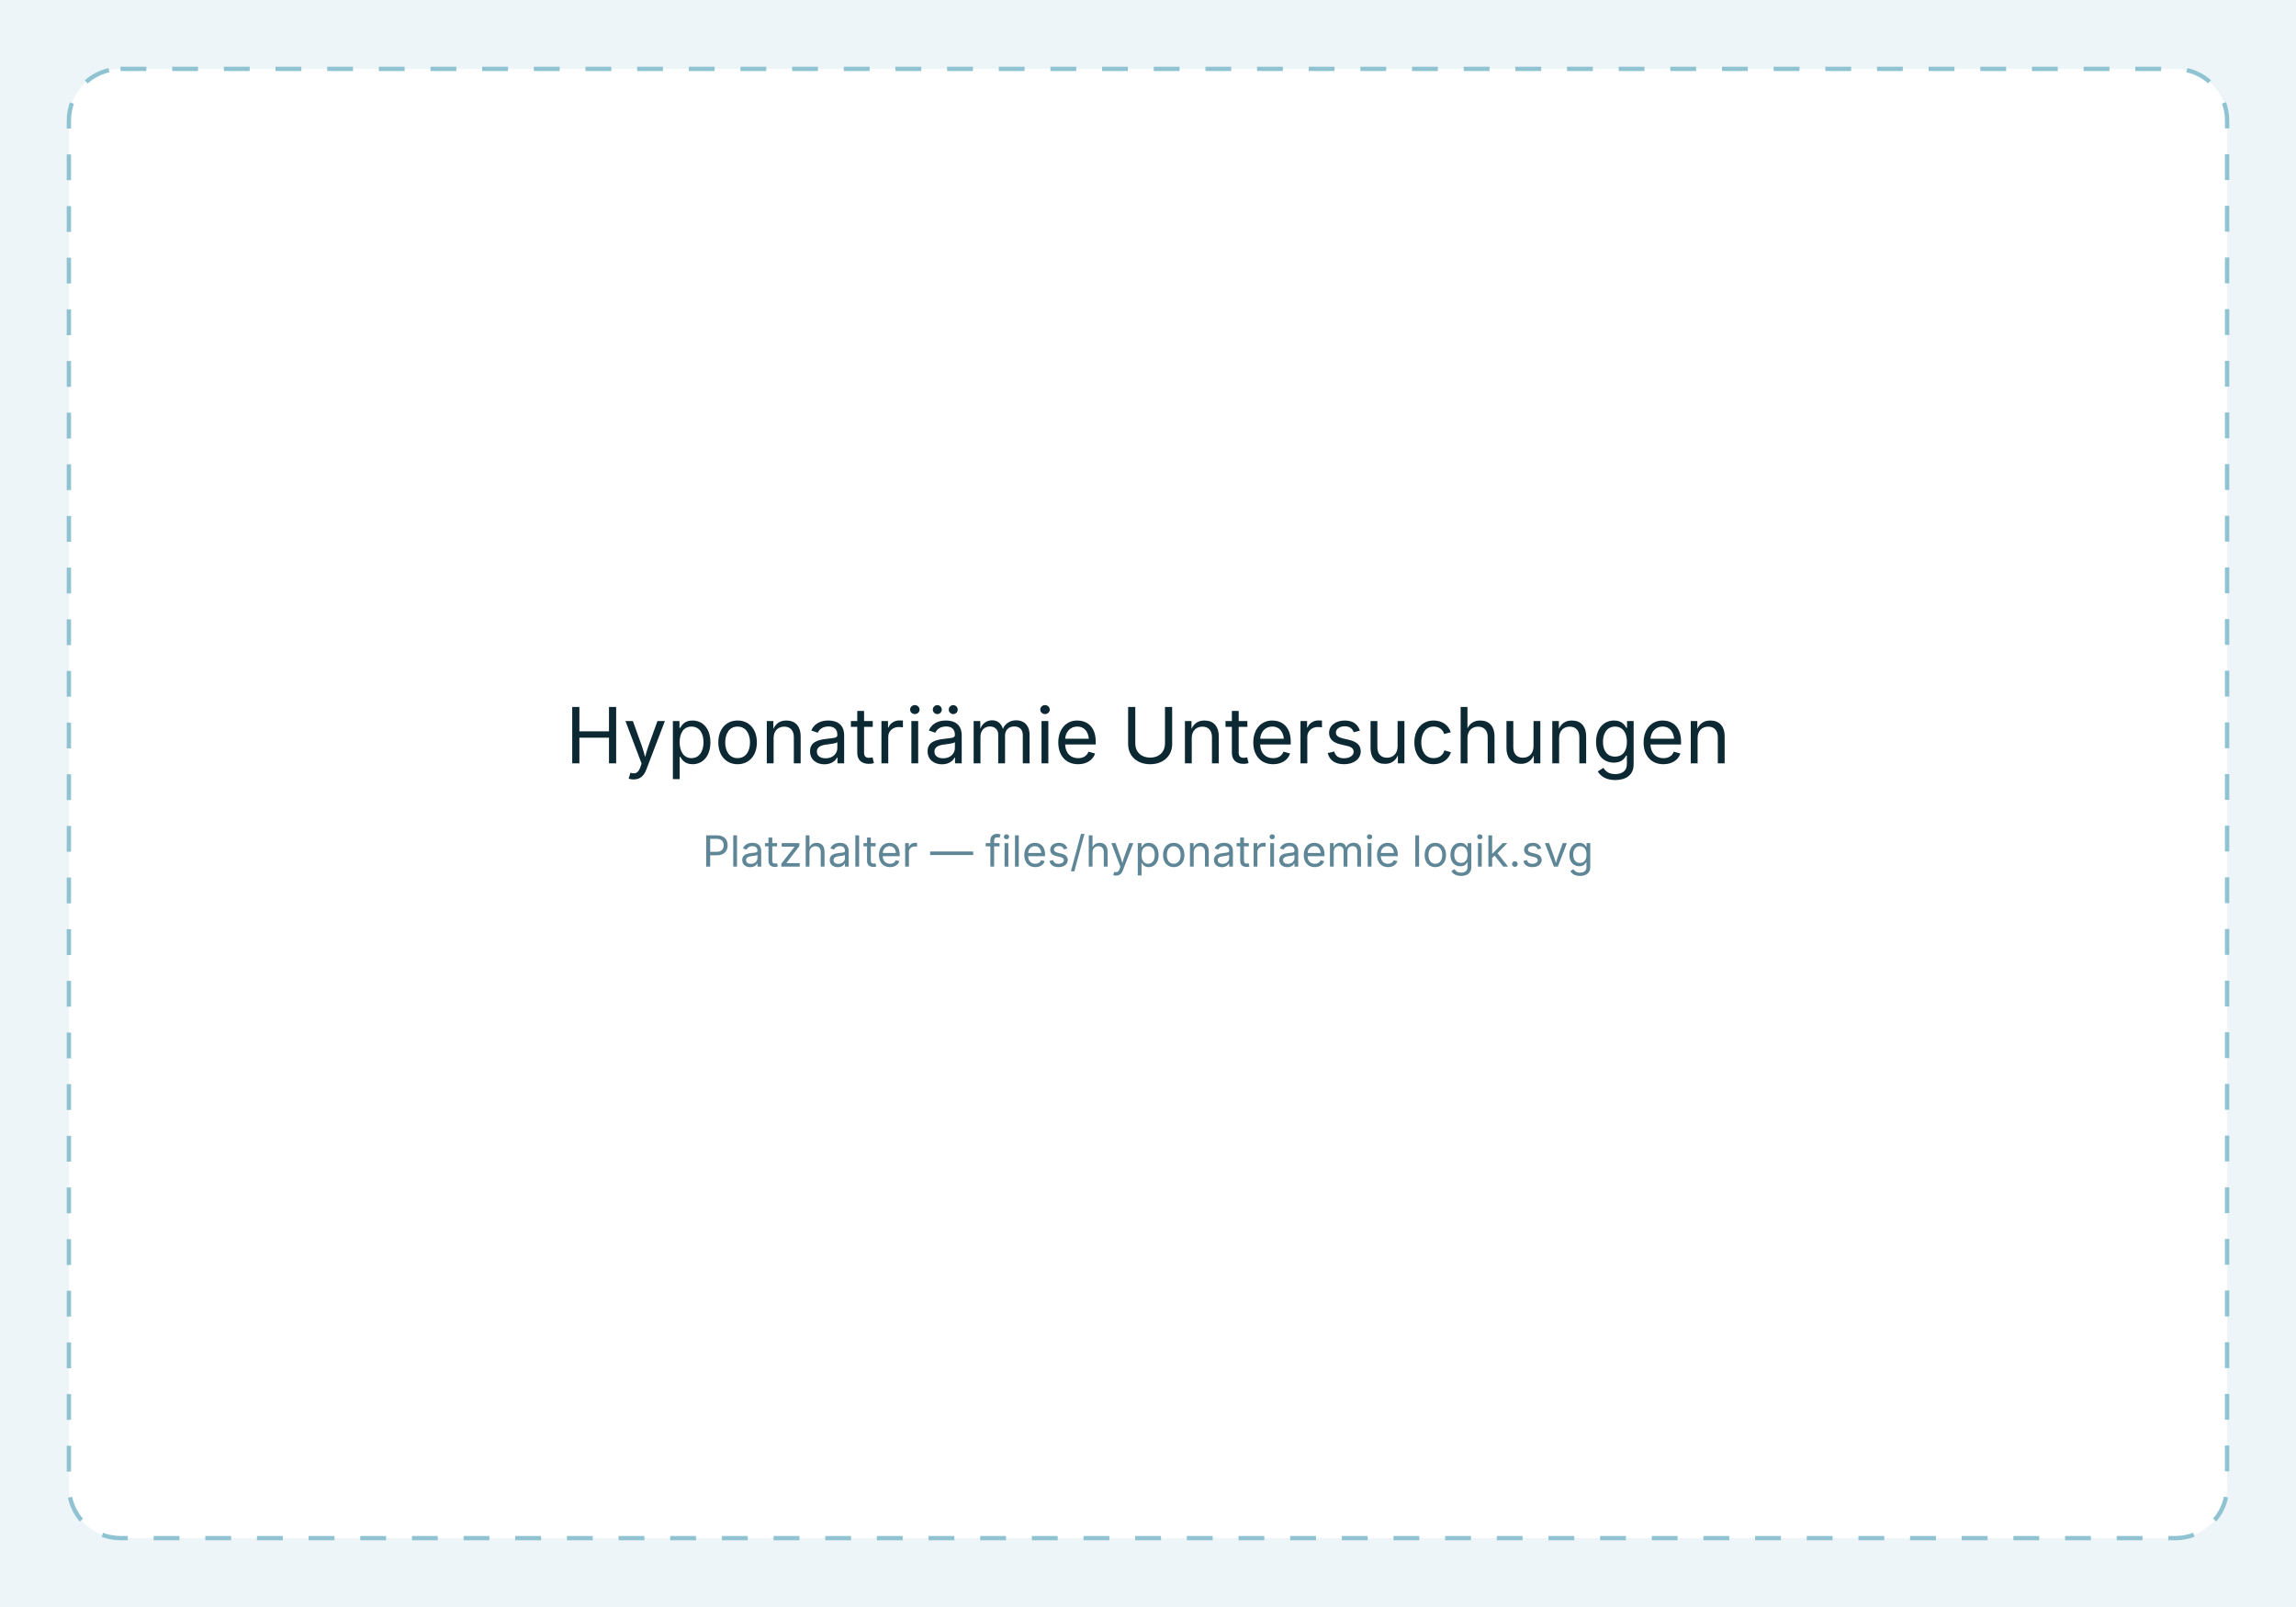
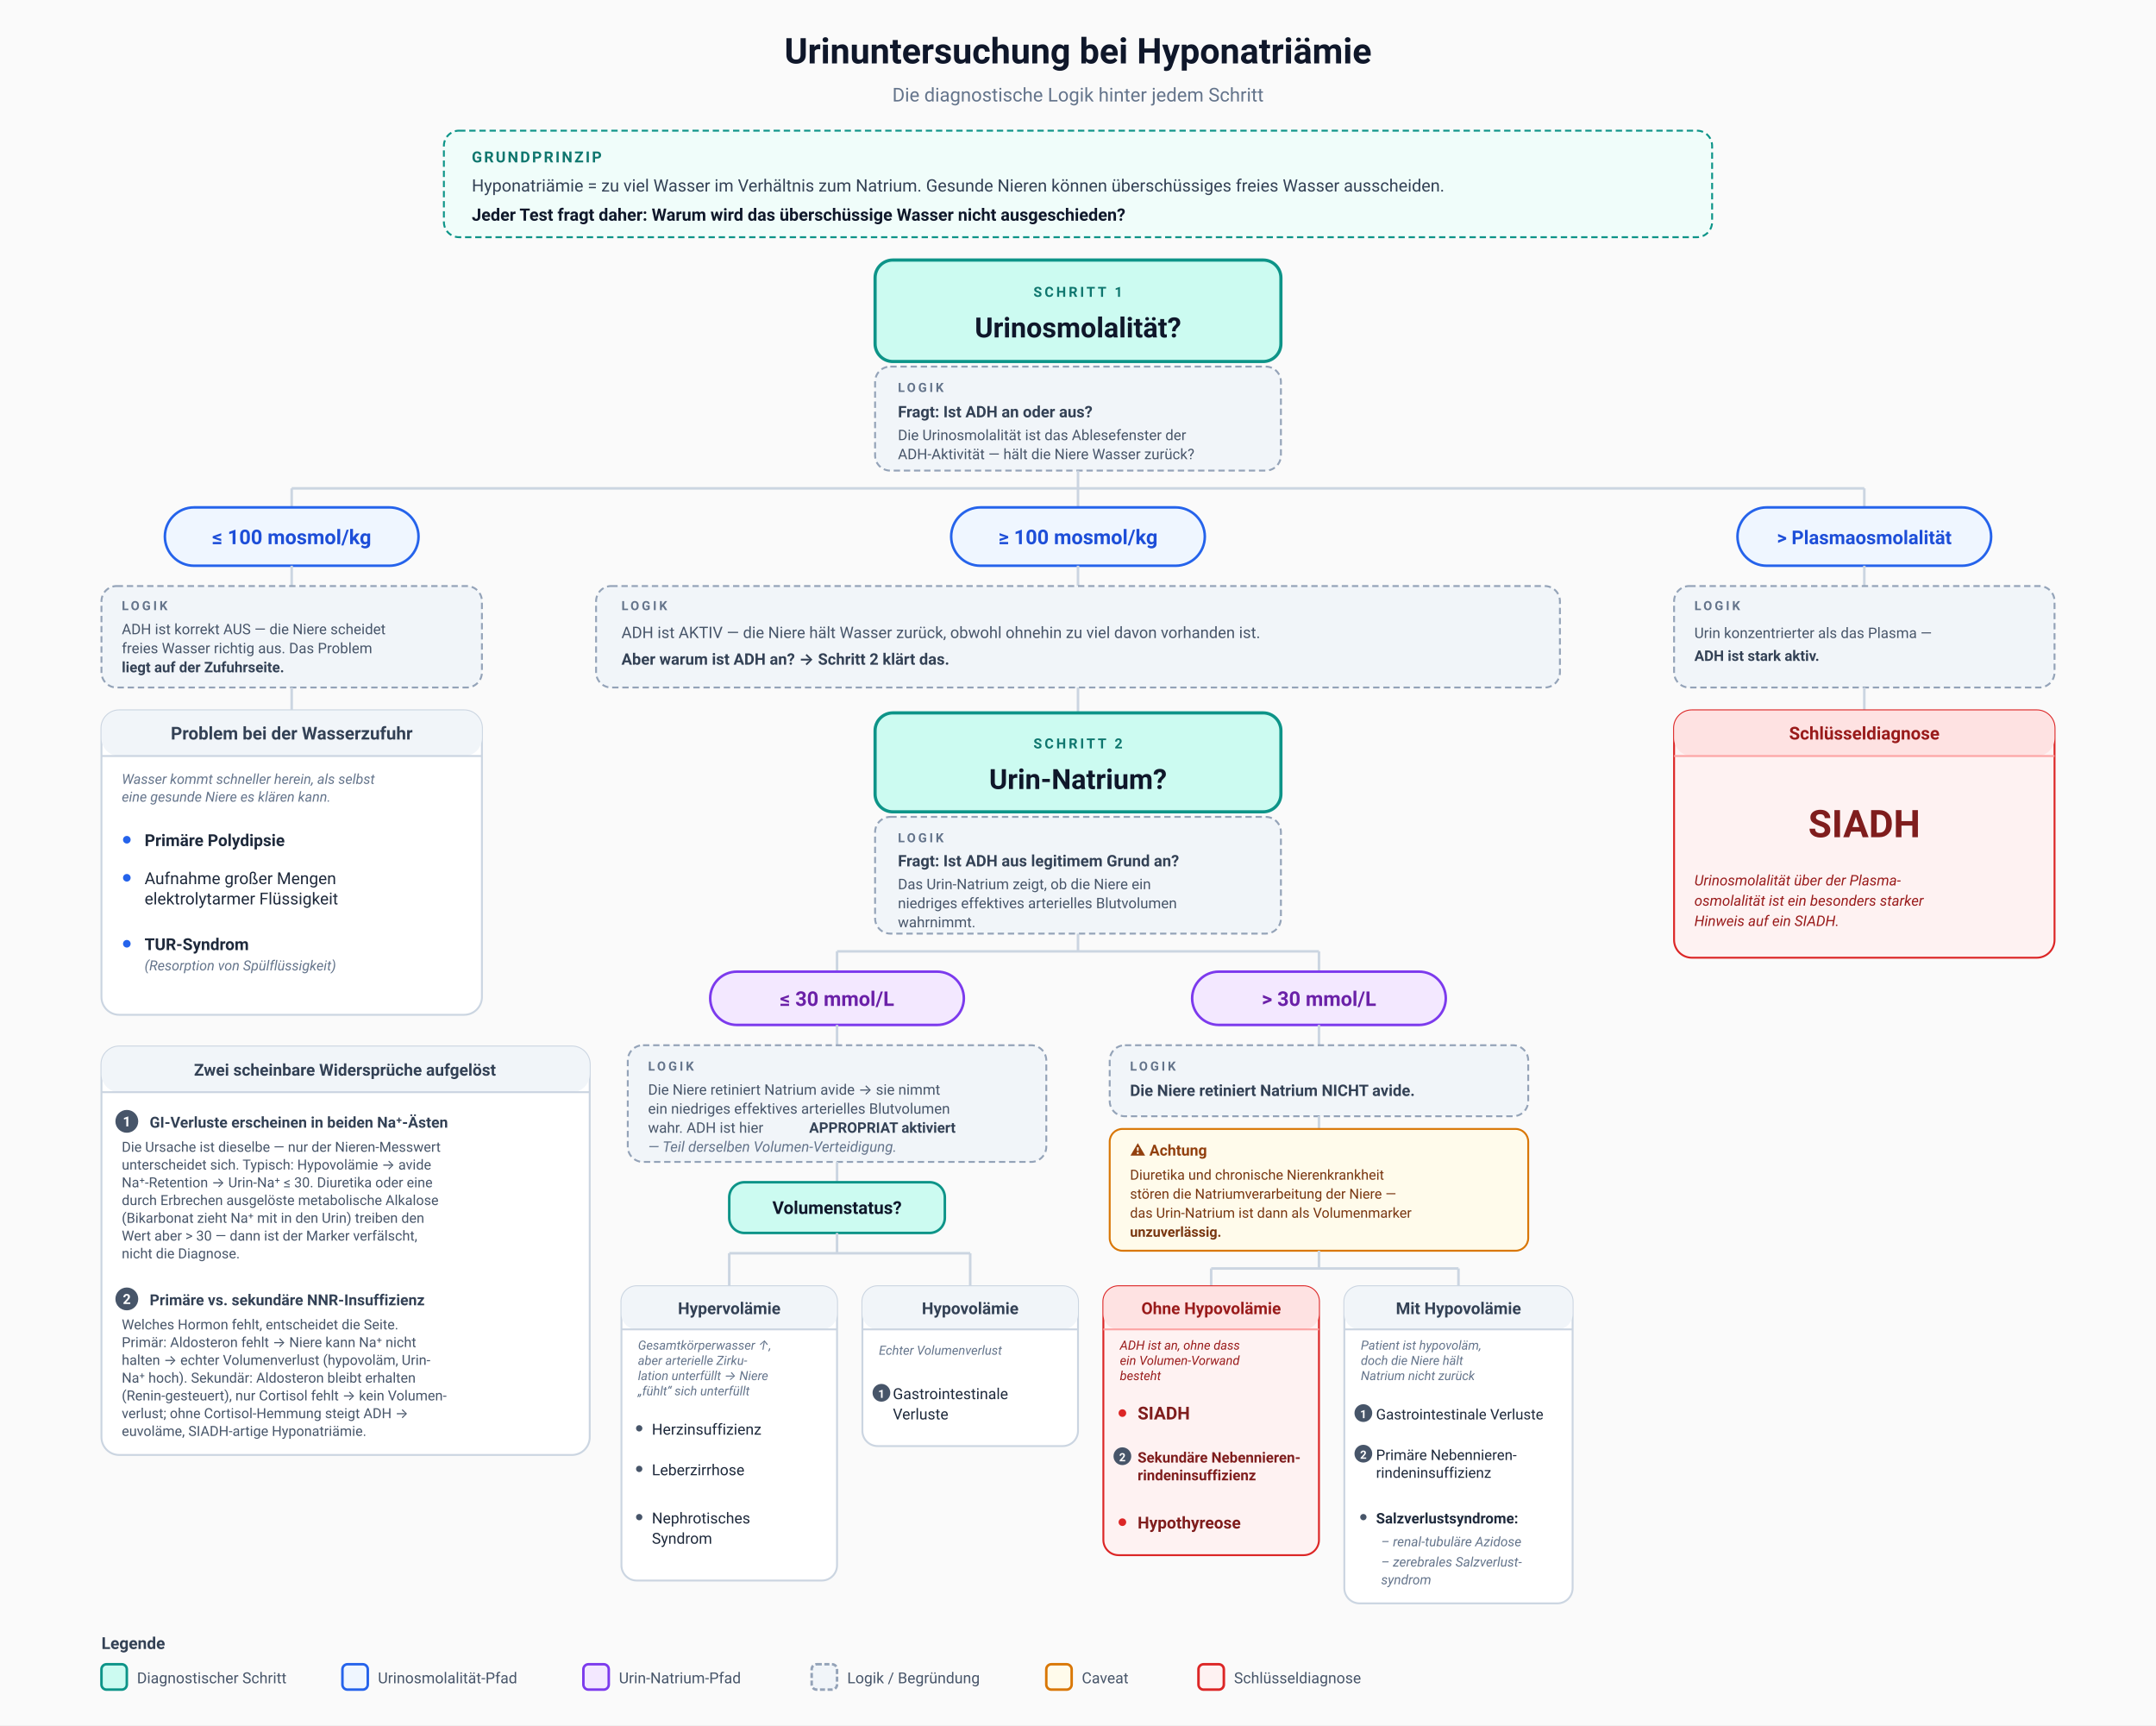
- <svg xmlns="http://www.w3.org/2000/svg" viewBox="0 0 800 560" font-family="system-ui,-apple-system,sans-serif">
-   <rect width="800" height="560" fill="#eef5f8" />
-   <rect x="24" y="24" width="752" height="512" fill="#ffffff" stroke="#8fc3d2" stroke-width="1.5" stroke-dasharray="9 9" rx="18" />
-   <text x="400" y="266" text-anchor="middle" font-size="27" fill="#0c2933">Hyponatriämie Untersuchungen</text>
-   <text x="400" y="302" text-anchor="middle" font-size="15" fill="#5f8696">Platzhalter — files/hyponatriaemie logik.svg</text>
+ <svg xmlns="http://www.w3.org/2000/svg" viewBox="0 0 1700 1360" role="img" aria-labelledby="hypo-title hypo-desc" font-family="system-ui, -apple-system, 'Segoe UI', Roboto, sans-serif">
+   <rect width="1700" height="1360" fill="#fafafa" />
+   <text x="850" y="50" text-anchor="middle" font-size="28" font-weight="700" fill="#0f172a">Urinuntersuchung bei Hyponatriämie</text>
+   <text x="850" y="80" text-anchor="middle" font-size="15" fill="#64748b">Die diagnostische Logik hinter jedem Schritt</text>
+   <rect x="350" y="103" width="1000" height="84" rx="12" fill="#f0fdfa" stroke="#0d9488" stroke-width="1.5" stroke-dasharray="5 3" />
+   <text x="372" y="128" font-size="12" font-weight="700" fill="#0f766e" letter-spacing="1.5">GRUNDPRINZIP</text>
+   <text x="372" y="151" font-size="13.5" fill="#334155">Hyponatriämie = zu viel Wasser im Verhältnis zum Natrium. Gesunde Nieren können überschüssiges freies Wasser ausscheiden.</text>
+   <text x="372" y="174" font-size="13.5" font-weight="700" fill="#0f172a">Jeder Test fragt daher: Warum wird das überschüssige Wasser nicht ausgeschieden?</text>
+   <rect x="690" y="205" width="320" height="80" rx="14" fill="#ccfbf1" stroke="#0d9488" stroke-width="2.5" />
+   <text x="850" y="234" text-anchor="middle" font-size="11" font-weight="700" fill="#0f766e" letter-spacing="2">SCHRITT 1</text>
+   <text x="850" y="266" text-anchor="middle" font-size="22" font-weight="700" fill="#0f172a">Urinosmolalität?</text>
+   <rect x="690" y="289" width="320" height="82" rx="12" fill="#f1f5f9" stroke="#94a3b8" stroke-width="1.5" stroke-dasharray="5 3" />
+   <text x="708" y="309" font-size="10" font-weight="700" fill="#64748b" letter-spacing="2">LOGIK</text>
+   <text x="708" y="329" font-size="12.5" font-weight="700" fill="#334155">Fragt: Ist ADH an oder aus?</text>
+   <text x="708" y="347" font-size="11.5" fill="#475569">Die Urinosmolalität ist das Ablesefenster der</text>
+   <text x="708" y="362" font-size="11.5" fill="#475569">ADH-Aktivität — hält die Niere Wasser zurück?</text>
+   <line x1="850" y1="371" x2="850" y2="385" stroke="#cbd5e1" stroke-width="2" />
+   <line x1="230" y1="385" x2="1470" y2="385" stroke="#cbd5e1" stroke-width="2" />
+   <line x1="230" y1="385" x2="230" y2="400" stroke="#cbd5e1" stroke-width="2" />
+   <line x1="850" y1="385" x2="850" y2="400" stroke="#cbd5e1" stroke-width="2" />
+   <line x1="1470" y1="385" x2="1470" y2="400" stroke="#cbd5e1" stroke-width="2" />
+   <rect x="130" y="400" width="200" height="46" rx="23" fill="#eff6ff" stroke="#2563eb" stroke-width="2" />
+   <text x="230" y="429" text-anchor="middle" font-size="16" font-weight="700" fill="#1d4ed8">≤ 100 mosmol/kg</text>
+   <rect x="750" y="400" width="200" height="46" rx="23" fill="#eff6ff" stroke="#2563eb" stroke-width="2" />
+   <text x="850" y="429" text-anchor="middle" font-size="16" font-weight="700" fill="#1d4ed8">≥ 100 mosmol/kg</text>
+   <rect x="1370" y="400" width="200" height="46" rx="23" fill="#eff6ff" stroke="#2563eb" stroke-width="2" />
+   <text x="1470" y="429" text-anchor="middle" font-size="15" font-weight="700" fill="#1d4ed8">&gt; Plasmaosmolalität</text>
+   <line x1="230" y1="446" x2="230" y2="462" stroke="#cbd5e1" stroke-width="2" />
+   <line x1="850" y1="446" x2="850" y2="462" stroke="#cbd5e1" stroke-width="2" />
+   <line x1="1470" y1="446" x2="1470" y2="462" stroke="#cbd5e1" stroke-width="2" />
+   <rect x="80" y="462" width="300" height="80" rx="12" fill="#f1f5f9" stroke="#94a3b8" stroke-width="1.5" stroke-dasharray="5 3" />
+   <text x="96" y="481" font-size="10" font-weight="700" fill="#64748b" letter-spacing="2">LOGIK</text>
+   <text x="96" y="500" font-size="11.5" fill="#475569">ADH ist korrekt AUS — die Niere scheidet</text>
+   <text x="96" y="515" font-size="11.5" fill="#475569">freies Wasser richtig aus. Das Problem</text>
+   <text x="96" y="530" font-size="11.5" font-weight="700" fill="#334155">liegt auf der Zufuhrseite.</text>
+   <rect x="470" y="462" width="760" height="80" rx="12" fill="#f1f5f9" stroke="#94a3b8" stroke-width="1.5" stroke-dasharray="5 3" />
+   <text x="490" y="481" font-size="10" font-weight="700" fill="#64748b" letter-spacing="2">LOGIK</text>
+   <text x="490" y="503" font-size="12.5" fill="#475569">ADH ist AKTIV — die Niere hält Wasser zurück, obwohl ohnehin zu viel davon vorhanden ist.</text>
+   <text x="490" y="524" font-size="12.5" font-weight="700" fill="#334155">Aber warum ist ADH an? → Schritt 2 klärt das.</text>
+   <rect x="1320" y="462" width="300" height="80" rx="12" fill="#f1f5f9" stroke="#94a3b8" stroke-width="1.5" stroke-dasharray="5 3" />
+   <text x="1336" y="481" font-size="10" font-weight="700" fill="#64748b" letter-spacing="2">LOGIK</text>
+   <text x="1336" y="503" font-size="11.5" fill="#475569">Urin konzentrierter als das Plasma —</text>
+   <text x="1336" y="521" font-size="11.5" font-weight="700" fill="#334155">ADH ist stark aktiv.</text>
+   <line x1="230" y1="542" x2="230" y2="560" stroke="#cbd5e1" stroke-width="2" />
+   <line x1="1470" y1="542" x2="1470" y2="560" stroke="#cbd5e1" stroke-width="2" />
+   <line x1="850" y1="542" x2="850" y2="562" stroke="#cbd5e1" stroke-width="2" />
+   <rect x="80" y="560" width="300" height="240" rx="14" fill="#ffffff" stroke="#cbd5e1" stroke-width="1.5" />
+   <rect x="80" y="560" width="300" height="36" rx="14" fill="#f1f5f9" />
+   <line x1="80" y1="596" x2="380" y2="596" stroke="#cbd5e1" stroke-width="1.5" />
+   <text x="230" y="583" text-anchor="middle" font-size="14" font-weight="700" fill="#334155">Problem bei der Wasserzufuhr</text>
+   <text x="96" y="618" font-size="11" font-style="italic" fill="#64748b">Wasser kommt schneller herein, als selbst</text>
+   <text x="96" y="632" font-size="11" font-style="italic" fill="#64748b">eine gesunde Niere es klären kann.</text>
+   <circle cx="100" cy="662" r="3" fill="#2563eb" />
+   <text x="114" y="667" font-size="13" font-weight="700" fill="#1e293b">Primäre Polydipsie</text>
+   <circle cx="100" cy="692" r="3" fill="#2563eb" />
+   <text x="114" y="697" font-size="13" fill="#1e293b">Aufnahme großer Mengen</text>
+   <text x="114" y="713" font-size="13" fill="#1e293b">elektrolytarmer Flüssigkeit</text>
+   <circle cx="100" cy="744" r="3" fill="#2563eb" />
+   <text x="114" y="749" font-size="13" font-weight="700" fill="#1e293b">TUR-Syndrom</text>
+   <text x="114" y="765" font-size="11" font-style="italic" fill="#64748b">(Resorption von Spülflüssigkeit)</text>
+   <rect x="1320" y="560" width="300" height="195" rx="14" fill="#fef2f2" stroke="#dc2626" stroke-width="1.5" />
+   <rect x="1320" y="560" width="300" height="36" rx="14" fill="#fee2e2" />
+   <line x1="1320" y1="596" x2="1620" y2="596" stroke="#fca5a5" stroke-width="1.5" />
+   <text x="1470" y="583" text-anchor="middle" font-size="14" font-weight="700" fill="#991b1b">Schlüsseldiagnose</text>
+   <text x="1470" y="660" text-anchor="middle" font-size="30" font-weight="700" fill="#7f1d1d">SIADH</text>
+   <text x="1336" y="698" font-size="11.5" font-style="italic" fill="#991b1b">Urinosmolalität über der Plasma-</text>
+   <text x="1336" y="714" font-size="11.5" font-style="italic" fill="#991b1b">osmolalität ist ein besonders starker</text>
+   <text x="1336" y="730" font-size="11.5" font-style="italic" fill="#991b1b">Hinweis auf ein SIADH.</text>
+   <rect x="690" y="562" width="320" height="78" rx="14" fill="#ccfbf1" stroke="#0d9488" stroke-width="2.5" />
+   <text x="850" y="590" text-anchor="middle" font-size="11" font-weight="700" fill="#0f766e" letter-spacing="2">SCHRITT 2</text>
+   <text x="850" y="622" text-anchor="middle" font-size="22" font-weight="700" fill="#0f172a">Urin-Natrium?</text>
+   <rect x="690" y="644" width="320" height="92" rx="12" fill="#f1f5f9" stroke="#94a3b8" stroke-width="1.5" stroke-dasharray="5 3" />
+   <text x="708" y="664" font-size="10" font-weight="700" fill="#64748b" letter-spacing="2">LOGIK</text>
+   <text x="708" y="683" font-size="12.5" font-weight="700" fill="#334155">Fragt: Ist ADH aus legitimem Grund an?</text>
+   <text x="708" y="701" font-size="11.5" fill="#475569">Das Urin-Natrium zeigt, ob die Niere ein</text>
+   <text x="708" y="716" font-size="11.5" fill="#475569">niedriges effektives arterielles Blutvolumen</text>
+   <text x="708" y="731" font-size="11.5" fill="#475569">wahrnimmt.</text>
+   <line x1="850" y1="736" x2="850" y2="750" stroke="#cbd5e1" stroke-width="2" />
+   <line x1="660" y1="750" x2="1040" y2="750" stroke="#cbd5e1" stroke-width="2" />
+   <line x1="660" y1="750" x2="660" y2="766" stroke="#cbd5e1" stroke-width="2" />
+   <line x1="1040" y1="750" x2="1040" y2="766" stroke="#cbd5e1" stroke-width="2" />
+   <rect x="560" y="766" width="200" height="42" rx="21" fill="#f3e8ff" stroke="#7c3aed" stroke-width="2" />
+   <text x="660" y="793" text-anchor="middle" font-size="16" font-weight="700" fill="#6b21a8">≤ 30 mmol/L</text>
+   <rect x="940" y="766" width="200" height="42" rx="21" fill="#f3e8ff" stroke="#7c3aed" stroke-width="2" />
+   <text x="1040" y="793" text-anchor="middle" font-size="16" font-weight="700" fill="#6b21a8">&gt; 30 mmol/L</text>
+   <line x1="660" y1="808" x2="660" y2="824" stroke="#cbd5e1" stroke-width="2" />
+   <line x1="1040" y1="808" x2="1040" y2="824" stroke="#cbd5e1" stroke-width="2" />
+   <rect x="495" y="824" width="330" height="92" rx="12" fill="#f1f5f9" stroke="#94a3b8" stroke-width="1.5" stroke-dasharray="5 3" />
+   <text x="511" y="844" font-size="10" font-weight="700" fill="#64748b" letter-spacing="2">LOGIK</text>
+   <text x="511" y="863" font-size="11.5" fill="#475569">Die Niere retiniert Natrium avide → sie nimmt</text>
+   <text x="511" y="878" font-size="11.5" fill="#475569">ein niedriges effektives arterielles Blutvolumen</text>
+   <text x="511" y="893" font-size="11.5" fill="#475569">wahr. ADH ist hier</text>
+   <text x="638" y="893" font-size="11.5" font-weight="700" fill="#334155">APPROPRIAT aktiviert</text>
+   <text x="511" y="908" font-size="11.5" font-style="italic" fill="#64748b">— Teil derselben Volumen-Verteidigung.</text>
+   <line x1="660" y1="916" x2="660" y2="932" stroke="#cbd5e1" stroke-width="2" />
+   <rect x="575" y="932" width="170" height="40" rx="12" fill="#ccfbf1" stroke="#0d9488" stroke-width="2" />
+   <text x="660" y="957" text-anchor="middle" font-size="14" font-weight="700" fill="#0f172a">Volumenstatus?</text>
+   <line x1="660" y1="972" x2="660" y2="988" stroke="#cbd5e1" stroke-width="2" />
+   <line x1="575" y1="988" x2="765" y2="988" stroke="#cbd5e1" stroke-width="2" />
+   <line x1="575" y1="988" x2="575" y2="1014" stroke="#cbd5e1" stroke-width="2" />
+   <line x1="765" y1="988" x2="765" y2="1014" stroke="#cbd5e1" stroke-width="2" />
+   <rect x="490" y="1014" width="170" height="232" rx="12" fill="#ffffff" stroke="#cbd5e1" stroke-width="1.5" />
+   <rect x="490" y="1014" width="170" height="34" rx="12" fill="#f1f5f9" />
+   <line x1="490" y1="1048" x2="660" y2="1048" stroke="#cbd5e1" stroke-width="1.5" />
+   <text x="575" y="1036" text-anchor="middle" font-size="13" font-weight="700" fill="#334155">Hypervolämie</text>
+   <text x="503" y="1064" font-size="10" font-style="italic" fill="#64748b">Gesamtkörperwasser ↑,</text>
+   <text x="503" y="1076" font-size="10" font-style="italic" fill="#64748b">aber arterielle Zirku-</text>
+   <text x="503" y="1088" font-size="10" font-style="italic" fill="#64748b">lation unterfüllt → Niere</text>
+   <text x="503" y="1100" font-size="10" font-style="italic" fill="#64748b">„fühlt“ sich unterfüllt</text>
+   <circle cx="504" cy="1126" r="2.5" fill="#475569" />
+   <text x="514" y="1131" font-size="12" fill="#1e293b">Herzinsuffizienz</text>
+   <circle cx="504" cy="1158" r="2.5" fill="#475569" />
+   <text x="514" y="1163" font-size="12" fill="#1e293b">Leberzirrhose</text>
+   <circle cx="504" cy="1196" r="2.5" fill="#475569" />
+   <text x="514" y="1201" font-size="12" fill="#1e293b">Nephrotisches</text>
+   <text x="514" y="1217" font-size="12" fill="#1e293b">Syndrom</text>
+   <rect x="680" y="1014" width="170" height="126" rx="12" fill="#ffffff" stroke="#cbd5e1" stroke-width="1.5" />
+   <rect x="680" y="1014" width="170" height="34" rx="12" fill="#f1f5f9" />
+   <line x1="680" y1="1048" x2="850" y2="1048" stroke="#cbd5e1" stroke-width="1.5" />
+   <text x="765" y="1036" text-anchor="middle" font-size="13" font-weight="700" fill="#334155">Hypovolämie</text>
+   <text x="693" y="1068" font-size="10" font-style="italic" fill="#64748b">Echter Volumenverlust</text>
+   <circle cx="695" cy="1098" r="7" fill="#475569" />
+   <text x="695" y="1102" text-anchor="middle" font-size="9" font-weight="700" fill="#ffffff">1</text>
+   <text x="704" y="1103" font-size="12" fill="#1e293b">Gastrointestinale</text>
+   <text x="704" y="1119" font-size="12" fill="#1e293b">Verluste</text>
+   <rect x="875" y="824" width="330" height="56" rx="12" fill="#f1f5f9" stroke="#94a3b8" stroke-width="1.5" stroke-dasharray="5 3" />
+   <text x="891" y="844" font-size="10" font-weight="700" fill="#64748b" letter-spacing="2">LOGIK</text>
+   <text x="891" y="864" font-size="12.5" font-weight="700" fill="#334155">Die Niere retiniert Natrium NICHT avide.</text>
+   <line x1="1040" y1="880" x2="1040" y2="890" stroke="#cbd5e1" stroke-width="2" />
+   <rect x="875" y="890" width="330" height="96" rx="10" fill="#fffbeb" stroke="#d97706" stroke-width="1.5" />
+   <text x="891" y="911" font-size="12" font-weight="700" fill="#92400e">⚠ Achtung</text>
+   <text x="891" y="930" font-size="11" fill="#78350f">Diuretika und chronische Nierenkrankheit</text>
+   <text x="891" y="945" font-size="11" fill="#78350f">stören die Natriumverarbeitung der Niere —</text>
+   <text x="891" y="960" font-size="11" fill="#78350f">das Urin-Natrium ist dann als Volumenmarker</text>
+   <text x="891" y="975" font-size="11" font-weight="700" fill="#78350f">unzuverlässig.</text>
+   <line x1="1040" y1="986" x2="1040" y2="1000" stroke="#cbd5e1" stroke-width="2" />
+   <line x1="955" y1="1000" x2="1150" y2="1000" stroke="#cbd5e1" stroke-width="2" />
+   <line x1="955" y1="1000" x2="955" y2="1014" stroke="#cbd5e1" stroke-width="2" />
+   <line x1="1150" y1="1000" x2="1150" y2="1014" stroke="#cbd5e1" stroke-width="2" />
+   <rect x="870" y="1014" width="170" height="212" rx="12" fill="#fef2f2" stroke="#dc2626" stroke-width="1.5" />
+   <rect x="870" y="1014" width="170" height="34" rx="12" fill="#fee2e2" />
+   <line x1="870" y1="1048" x2="1040" y2="1048" stroke="#fca5a5" stroke-width="1.5" />
+   <text x="955" y="1036" text-anchor="middle" font-size="13" font-weight="700" fill="#991b1b">Ohne Hypovolämie</text>
+   <text x="883" y="1064" font-size="10" font-style="italic" fill="#991b1b">ADH ist an, ohne dass</text>
+   <text x="883" y="1076" font-size="10" font-style="italic" fill="#991b1b">ein Volumen-Vorwand</text>
+   <text x="883" y="1088" font-size="10" font-style="italic" fill="#991b1b">besteht</text>
+   <circle cx="885" cy="1114" r="3" fill="#dc2626" />
+   <text x="897" y="1119" font-size="14" font-weight="700" fill="#7f1d1d">SIADH</text>
+   <circle cx="885" cy="1148" r="7" fill="#475569" />
+   <text x="885" y="1152" text-anchor="middle" font-size="9" font-weight="700" fill="#ffffff">2</text>
+   <text x="897" y="1153" font-size="11.5" font-weight="600" fill="#7f1d1d">Sekundäre Nebennieren-</text>
+   <text x="897" y="1167" font-size="11.5" font-weight="600" fill="#7f1d1d">rindeninsuffizienz</text>
+   <circle cx="885" cy="1200" r="3" fill="#dc2626" />
+   <text x="897" y="1205" font-size="13" font-weight="700" fill="#7f1d1d">Hypothyreose</text>
+   <rect x="1060" y="1014" width="180" height="250" rx="12" fill="#ffffff" stroke="#cbd5e1" stroke-width="1.5" />
+   <rect x="1060" y="1014" width="180" height="34" rx="12" fill="#f1f5f9" />
+   <line x1="1060" y1="1048" x2="1240" y2="1048" stroke="#cbd5e1" stroke-width="1.5" />
+   <text x="1150" y="1036" text-anchor="middle" font-size="13" font-weight="700" fill="#334155">Mit Hypovolämie</text>
+   <text x="1073" y="1064" font-size="10" font-style="italic" fill="#64748b">Patient ist hypovoläm,</text>
+   <text x="1073" y="1076" font-size="10" font-style="italic" fill="#64748b">doch die Niere hält</text>
+   <text x="1073" y="1088" font-size="10" font-style="italic" fill="#64748b">Natrium nicht zurück</text>
+   <circle cx="1075" cy="1114" r="7" fill="#475569" />
+   <text x="1075" y="1118" text-anchor="middle" font-size="9" font-weight="700" fill="#ffffff">1</text>
+   <text x="1085" y="1119" font-size="11.5" fill="#1e293b">Gastrointestinale Verluste</text>
+   <circle cx="1075" cy="1146" r="7" fill="#475569" />
+   <text x="1075" y="1150" text-anchor="middle" font-size="9" font-weight="700" fill="#ffffff">2</text>
+   <text x="1085" y="1151" font-size="11.5" fill="#1e293b">Primäre Nebennieren-</text>
+   <text x="1085" y="1165" font-size="11.5" fill="#1e293b">rindeninsuffizienz</text>
+   <circle cx="1075" cy="1196" r="2.5" fill="#475569" />
+   <text x="1085" y="1201" font-size="11.5" font-weight="600" fill="#1e293b">Salzverlustsyndrome:</text>
+   <text x="1089" y="1219" font-size="10.5" font-style="italic" fill="#64748b">– renal-tubuläre Azidose</text>
+   <text x="1089" y="1235" font-size="10.5" font-style="italic" fill="#64748b">– zerebrales Salzverlust-</text>
+   <text x="1089" y="1249" font-size="10.5" font-style="italic" fill="#64748b">  syndrom</text>
+   <rect x="80" y="825" width="385" height="322" rx="14" fill="#ffffff" stroke="#cbd5e1" stroke-width="1.5" />
+   <rect x="80" y="825" width="385" height="36" rx="14" fill="#f1f5f9" />
+   <line x1="80" y1="861" x2="465" y2="861" stroke="#cbd5e1" stroke-width="1.5" />
+   <text x="272" y="848" text-anchor="middle" font-size="13" font-weight="700" fill="#334155">Zwei scheinbare Widersprüche aufgelöst</text>
+   <circle cx="100" cy="884" r="9" fill="#475569" />
+   <text x="100" y="888" text-anchor="middle" font-size="11" font-weight="700" fill="#ffffff">1</text>
+   <text x="118" y="889" font-size="12" font-weight="700" fill="#334155">GI-Verluste erscheinen in beiden Na⁺-Ästen</text>
+   <text x="96" y="908" font-size="11" fill="#475569">Die Ursache ist dieselbe — nur der Nieren-Messwert</text>
+   <text x="96" y="922" font-size="11" fill="#475569">unterscheidet sich. Typisch: Hypovolämie → avide</text>
+   <text x="96" y="936" font-size="11" fill="#475569">Na⁺-Retention → Urin-Na⁺ ≤ 30. Diuretika oder eine</text>
+   <text x="96" y="950" font-size="11" fill="#475569">durch Erbrechen ausgelöste metabolische Alkalose</text>
+   <text x="96" y="964" font-size="11" fill="#475569">(Bikarbonat zieht Na⁺ mit in den Urin) treiben den</text>
+   <text x="96" y="978" font-size="11" fill="#475569">Wert aber &gt; 30 — dann ist der Marker verfälscht,</text>
+   <text x="96" y="992" font-size="11" fill="#475569">nicht die Diagnose.</text>
+   <circle cx="100" cy="1024" r="9" fill="#475569" />
+   <text x="100" y="1028" text-anchor="middle" font-size="11" font-weight="700" fill="#ffffff">2</text>
+   <text x="118" y="1029" font-size="12" font-weight="700" fill="#334155">Primäre vs. sekundäre NNR-Insuffizienz</text>
+   <text x="96" y="1048" font-size="11" fill="#475569">Welches Hormon fehlt, entscheidet die Seite.</text>
+   <text x="96" y="1062" font-size="11" fill="#475569">Primär: Aldosteron fehlt → Niere kann Na⁺ nicht</text>
+   <text x="96" y="1076" font-size="11" fill="#475569">halten → echter Volumenverlust (hypovoläm, Urin-</text>
+   <text x="96" y="1090" font-size="11" fill="#475569">Na⁺ hoch). Sekundär: Aldosteron bleibt erhalten</text>
+   <text x="96" y="1104" font-size="11" fill="#475569">(Renin-gesteuert), nur Cortisol fehlt → kein Volumen-</text>
+   <text x="96" y="1118" font-size="11" fill="#475569">verlust; ohne Cortisol-Hemmung steigt ADH →</text>
+   <text x="96" y="1132" font-size="11" fill="#475569">euvoläme, SIADH-artige Hyponatriämie.</text>
+   <g transform="translate(80, 1300)">
+     <text x="0" y="0" font-size="13" font-weight="700" fill="#334155">Legende</text>
+     <rect x="0" y="12" width="20" height="20" rx="4" fill="#ccfbf1" stroke="#0d9488" stroke-width="2" />
+     <text x="28" y="27" font-size="12" fill="#475569">Diagnostischer Schritt</text>
+     <rect x="190" y="12" width="20" height="20" rx="4" fill="#eff6ff" stroke="#2563eb" stroke-width="2" />
+     <text x="218" y="27" font-size="12" fill="#475569">Urinosmolalität-Pfad</text>
+     <rect x="380" y="12" width="20" height="20" rx="4" fill="#f3e8ff" stroke="#7c3aed" stroke-width="2" />
+     <text x="408" y="27" font-size="12" fill="#475569">Urin-Natrium-Pfad</text>
+     <rect x="560" y="12" width="20" height="20" rx="4" fill="#f1f5f9" stroke="#94a3b8" stroke-width="2" stroke-dasharray="4 2" />
+     <text x="588" y="27" font-size="12" fill="#475569">Logik / Begründung</text>
+     <rect x="745" y="12" width="20" height="20" rx="4" fill="#fffbeb" stroke="#d97706" stroke-width="2" />
+     <text x="773" y="27" font-size="12" fill="#475569">Caveat</text>
+     <rect x="865" y="12" width="20" height="20" rx="4" fill="#fef2f2" stroke="#dc2626" stroke-width="2" />
+     <text x="893" y="27" font-size="12" fill="#475569">Schlüsseldiagnose</text>
+   </g>
</svg>
